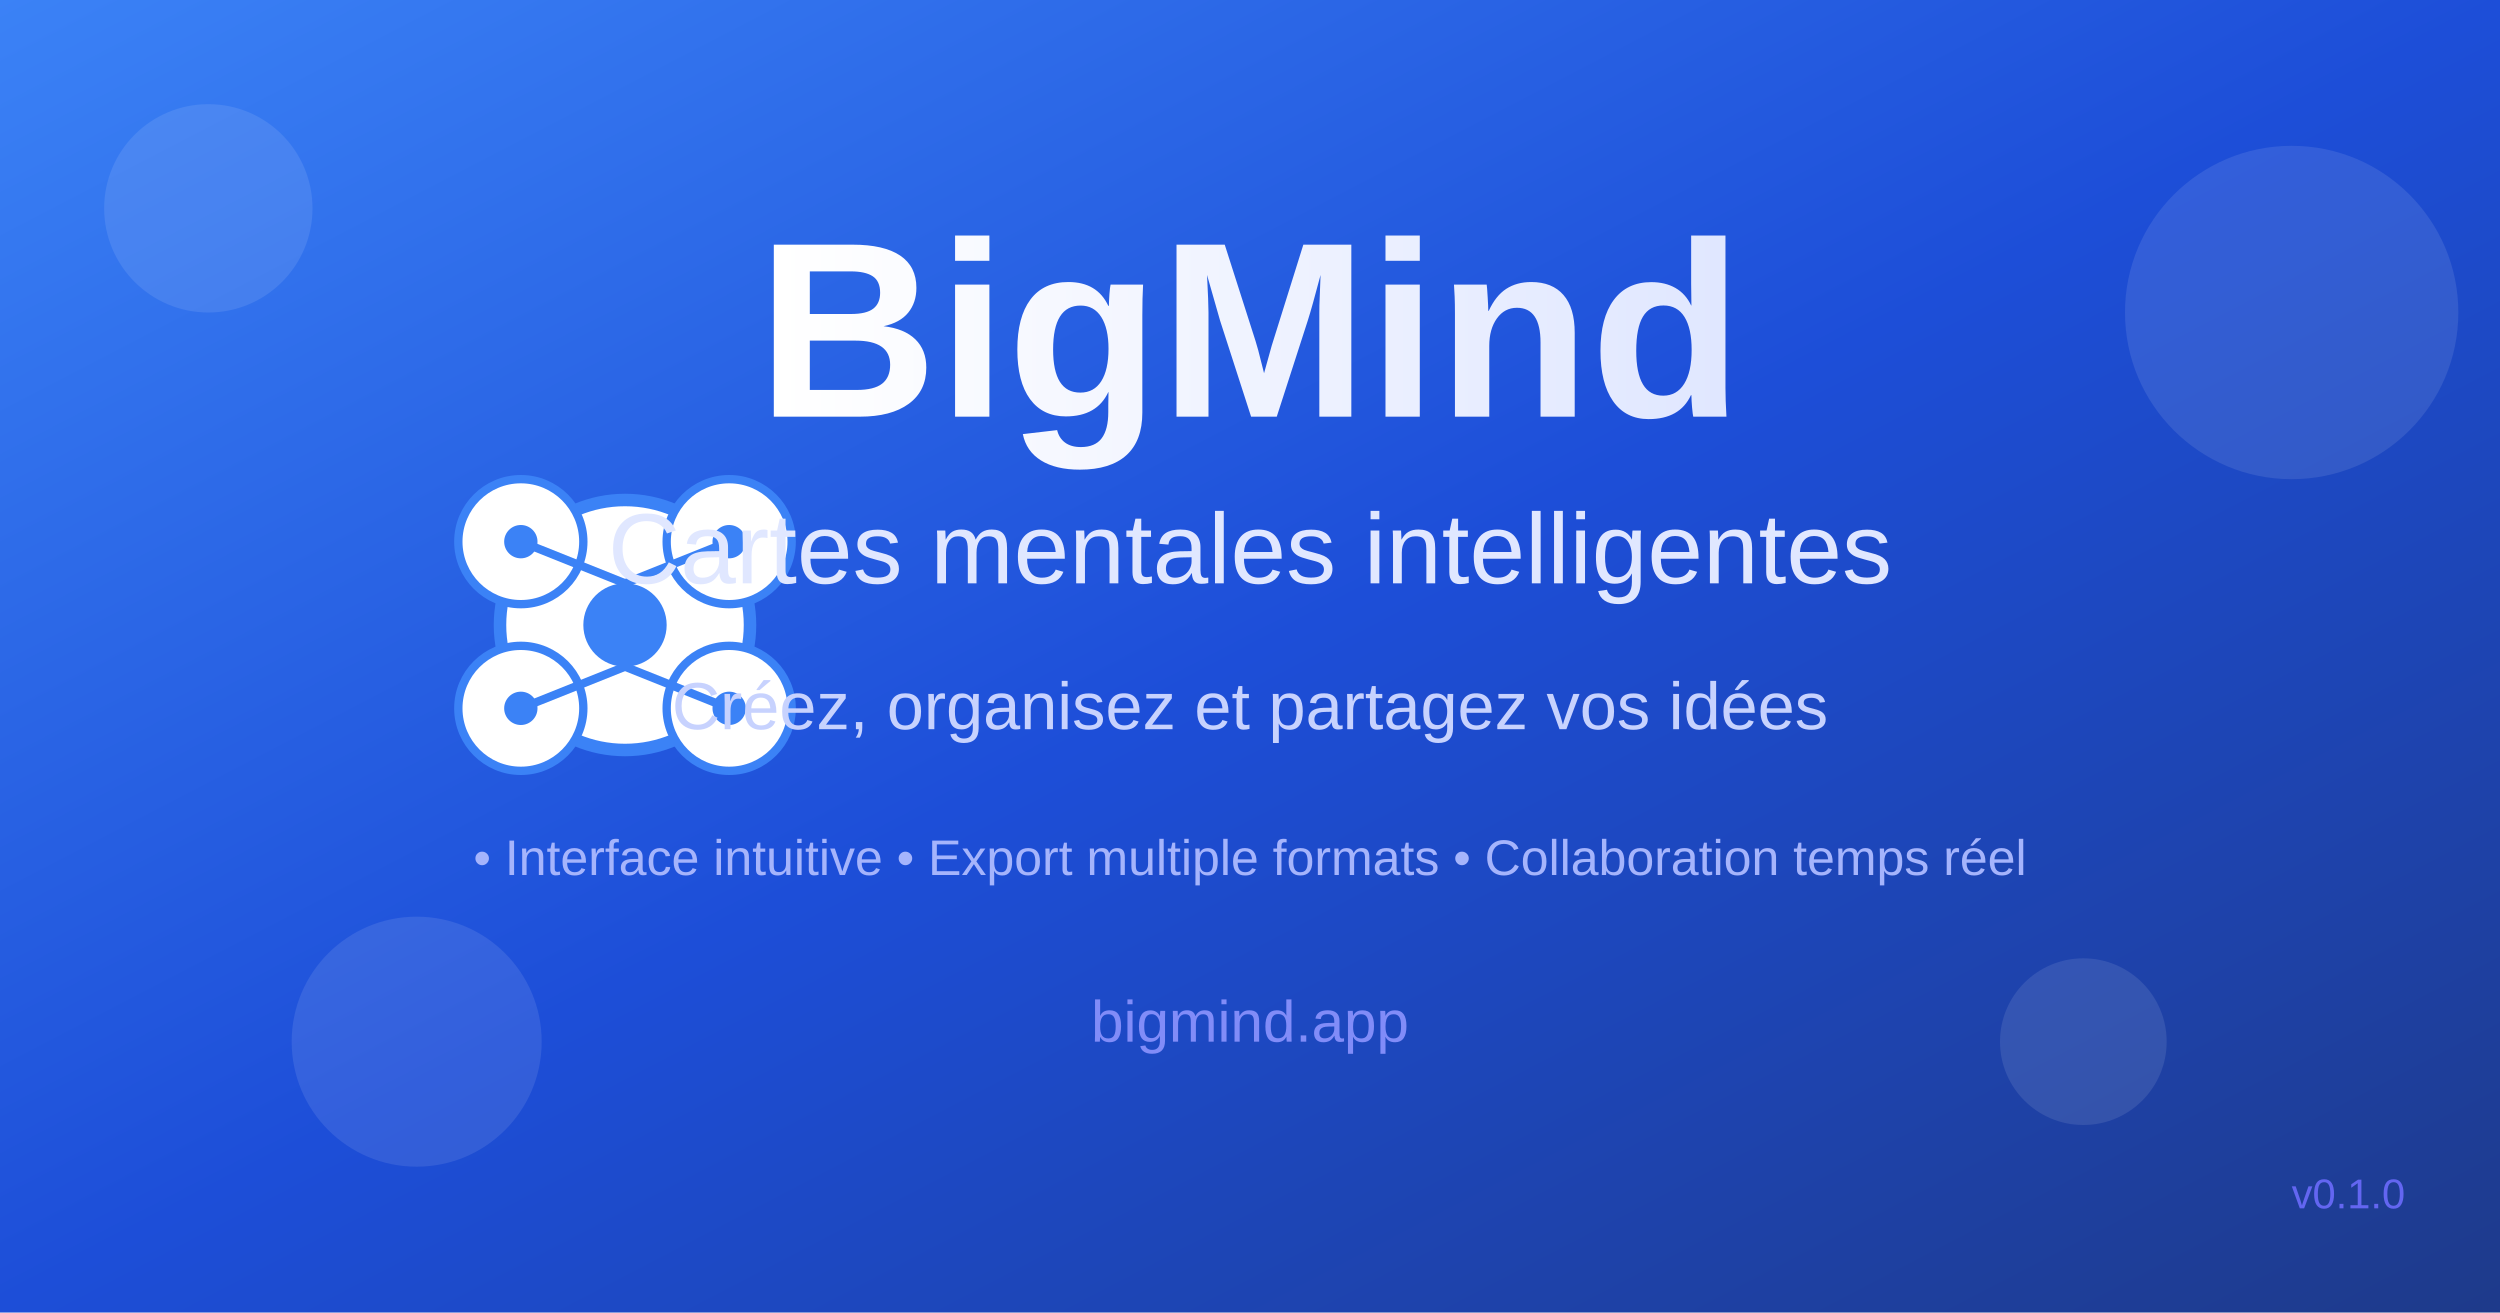
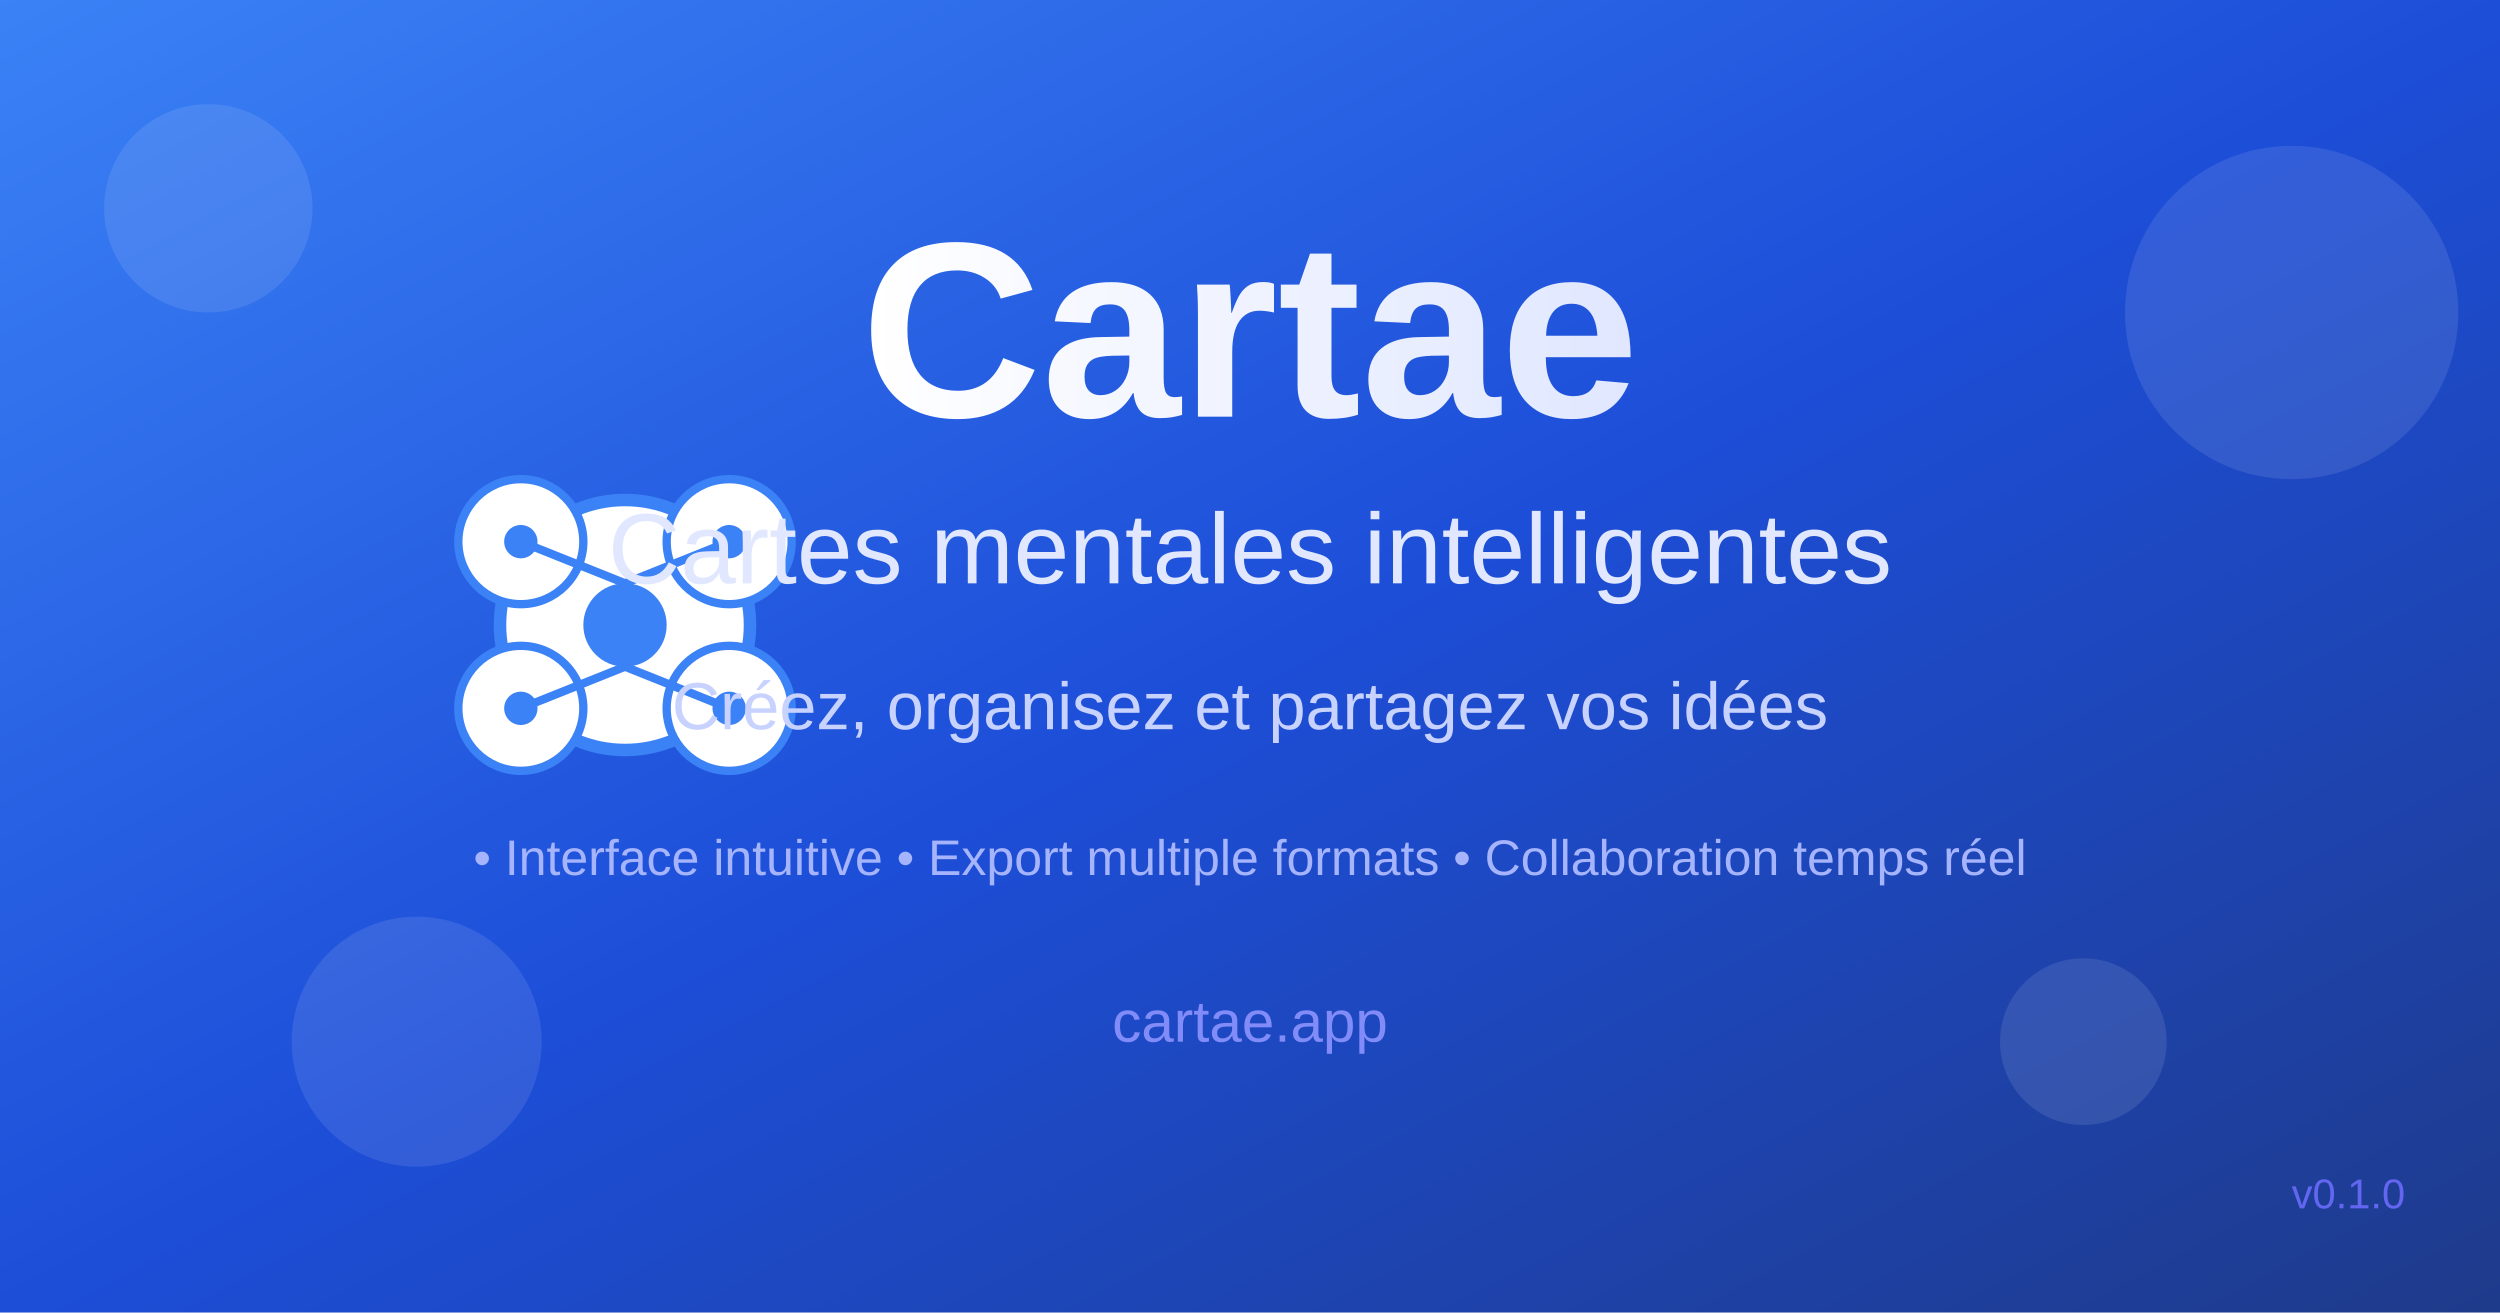
<svg xmlns="http://www.w3.org/2000/svg" width="1200" height="630" viewBox="0 0 1200 630" fill="none">
  <defs>
    <linearGradient id="bgGradient" x1="0%" y1="0%" x2="100%" y2="100%">
      <stop offset="0%" style="stop-color:#3b82f6;stop-opacity:1" />
      <stop offset="50%" style="stop-color:#1d4ed8;stop-opacity:1" />
      <stop offset="100%" style="stop-color:#1e3a8a;stop-opacity:1" />
    </linearGradient>
    <linearGradient id="textGradient" x1="0%" y1="0%" x2="100%" y2="0%">
      <stop offset="0%" style="stop-color:#ffffff;stop-opacity:1" />
      <stop offset="100%" style="stop-color:#e0e7ff;stop-opacity:1" />
    </linearGradient>
  </defs>
  <rect width="1200" height="630" fill="url(#bgGradient)" />
  <circle cx="100" cy="100" r="50" fill="white" opacity="0.1" />
  <circle cx="1100" cy="150" r="80" fill="white" opacity="0.1" />
  <circle cx="200" cy="500" r="60" fill="white" opacity="0.1" />
  <circle cx="1000" cy="500" r="40" fill="white" opacity="0.1" />
  <g transform="translate(200, 200)">
    <circle cx="100" cy="100" r="60" fill="white" stroke="#3b82f6" stroke-width="6" />
    <circle cx="100" cy="100" r="20" fill="#3b82f6" />
    <circle cx="50" cy="60" r="30" fill="white" stroke="#3b82f6" stroke-width="4" />
    <circle cx="150" cy="60" r="30" fill="white" stroke="#3b82f6" stroke-width="4" />
    <circle cx="50" cy="140" r="30" fill="white" stroke="#3b82f6" stroke-width="4" />
    <circle cx="150" cy="140" r="30" fill="white" stroke="#3b82f6" stroke-width="4" />
    <circle cx="50" cy="60" r="8" fill="#3b82f6" />
    <circle cx="150" cy="60" r="8" fill="#3b82f6" />
    <circle cx="50" cy="140" r="8" fill="#3b82f6" />
    <circle cx="150" cy="140" r="8" fill="#3b82f6" />
    <path d="M100 80L50 60" stroke="#3b82f6" stroke-width="4" stroke-linecap="round" />
    <path d="M100 80L150 60" stroke="#3b82f6" stroke-width="4" stroke-linecap="round" />
    <path d="M100 120L50 140" stroke="#3b82f6" stroke-width="4" stroke-linecap="round" />
    <path d="M100 120L150 140" stroke="#3b82f6" stroke-width="4" stroke-linecap="round" />
  </g>
  <text x="600" y="200" font-family="Arial, sans-serif" font-size="120" font-weight="bold" fill="url(#textGradient)" text-anchor="middle">
-     BigMind
+     Cartae
  </text>
  <text x="600" y="280" font-family="Arial, sans-serif" font-size="48" fill="#e0e7ff" text-anchor="middle">
    Cartes mentales intelligentes
  </text>
  <text x="600" y="350" font-family="Arial, sans-serif" font-size="32" fill="#c7d2fe" text-anchor="middle">
    Créez, organisez et partagez vos idées
  </text>
  <text x="600" y="420" font-family="Arial, sans-serif" font-size="24" fill="#a5b4fc" text-anchor="middle">
    • Interface intuitive • Export multiple formats • Collaboration temps réel
  </text>
  <text x="600" y="500" font-family="Arial, sans-serif" font-size="28" fill="#818cf8" text-anchor="middle">
-     bigmind.app
+     cartae.app
  </text>
  <text x="1100" y="580" font-family="Arial, sans-serif" font-size="20" fill="#6366f1">
    v0.1.0
  </text>
</svg>
